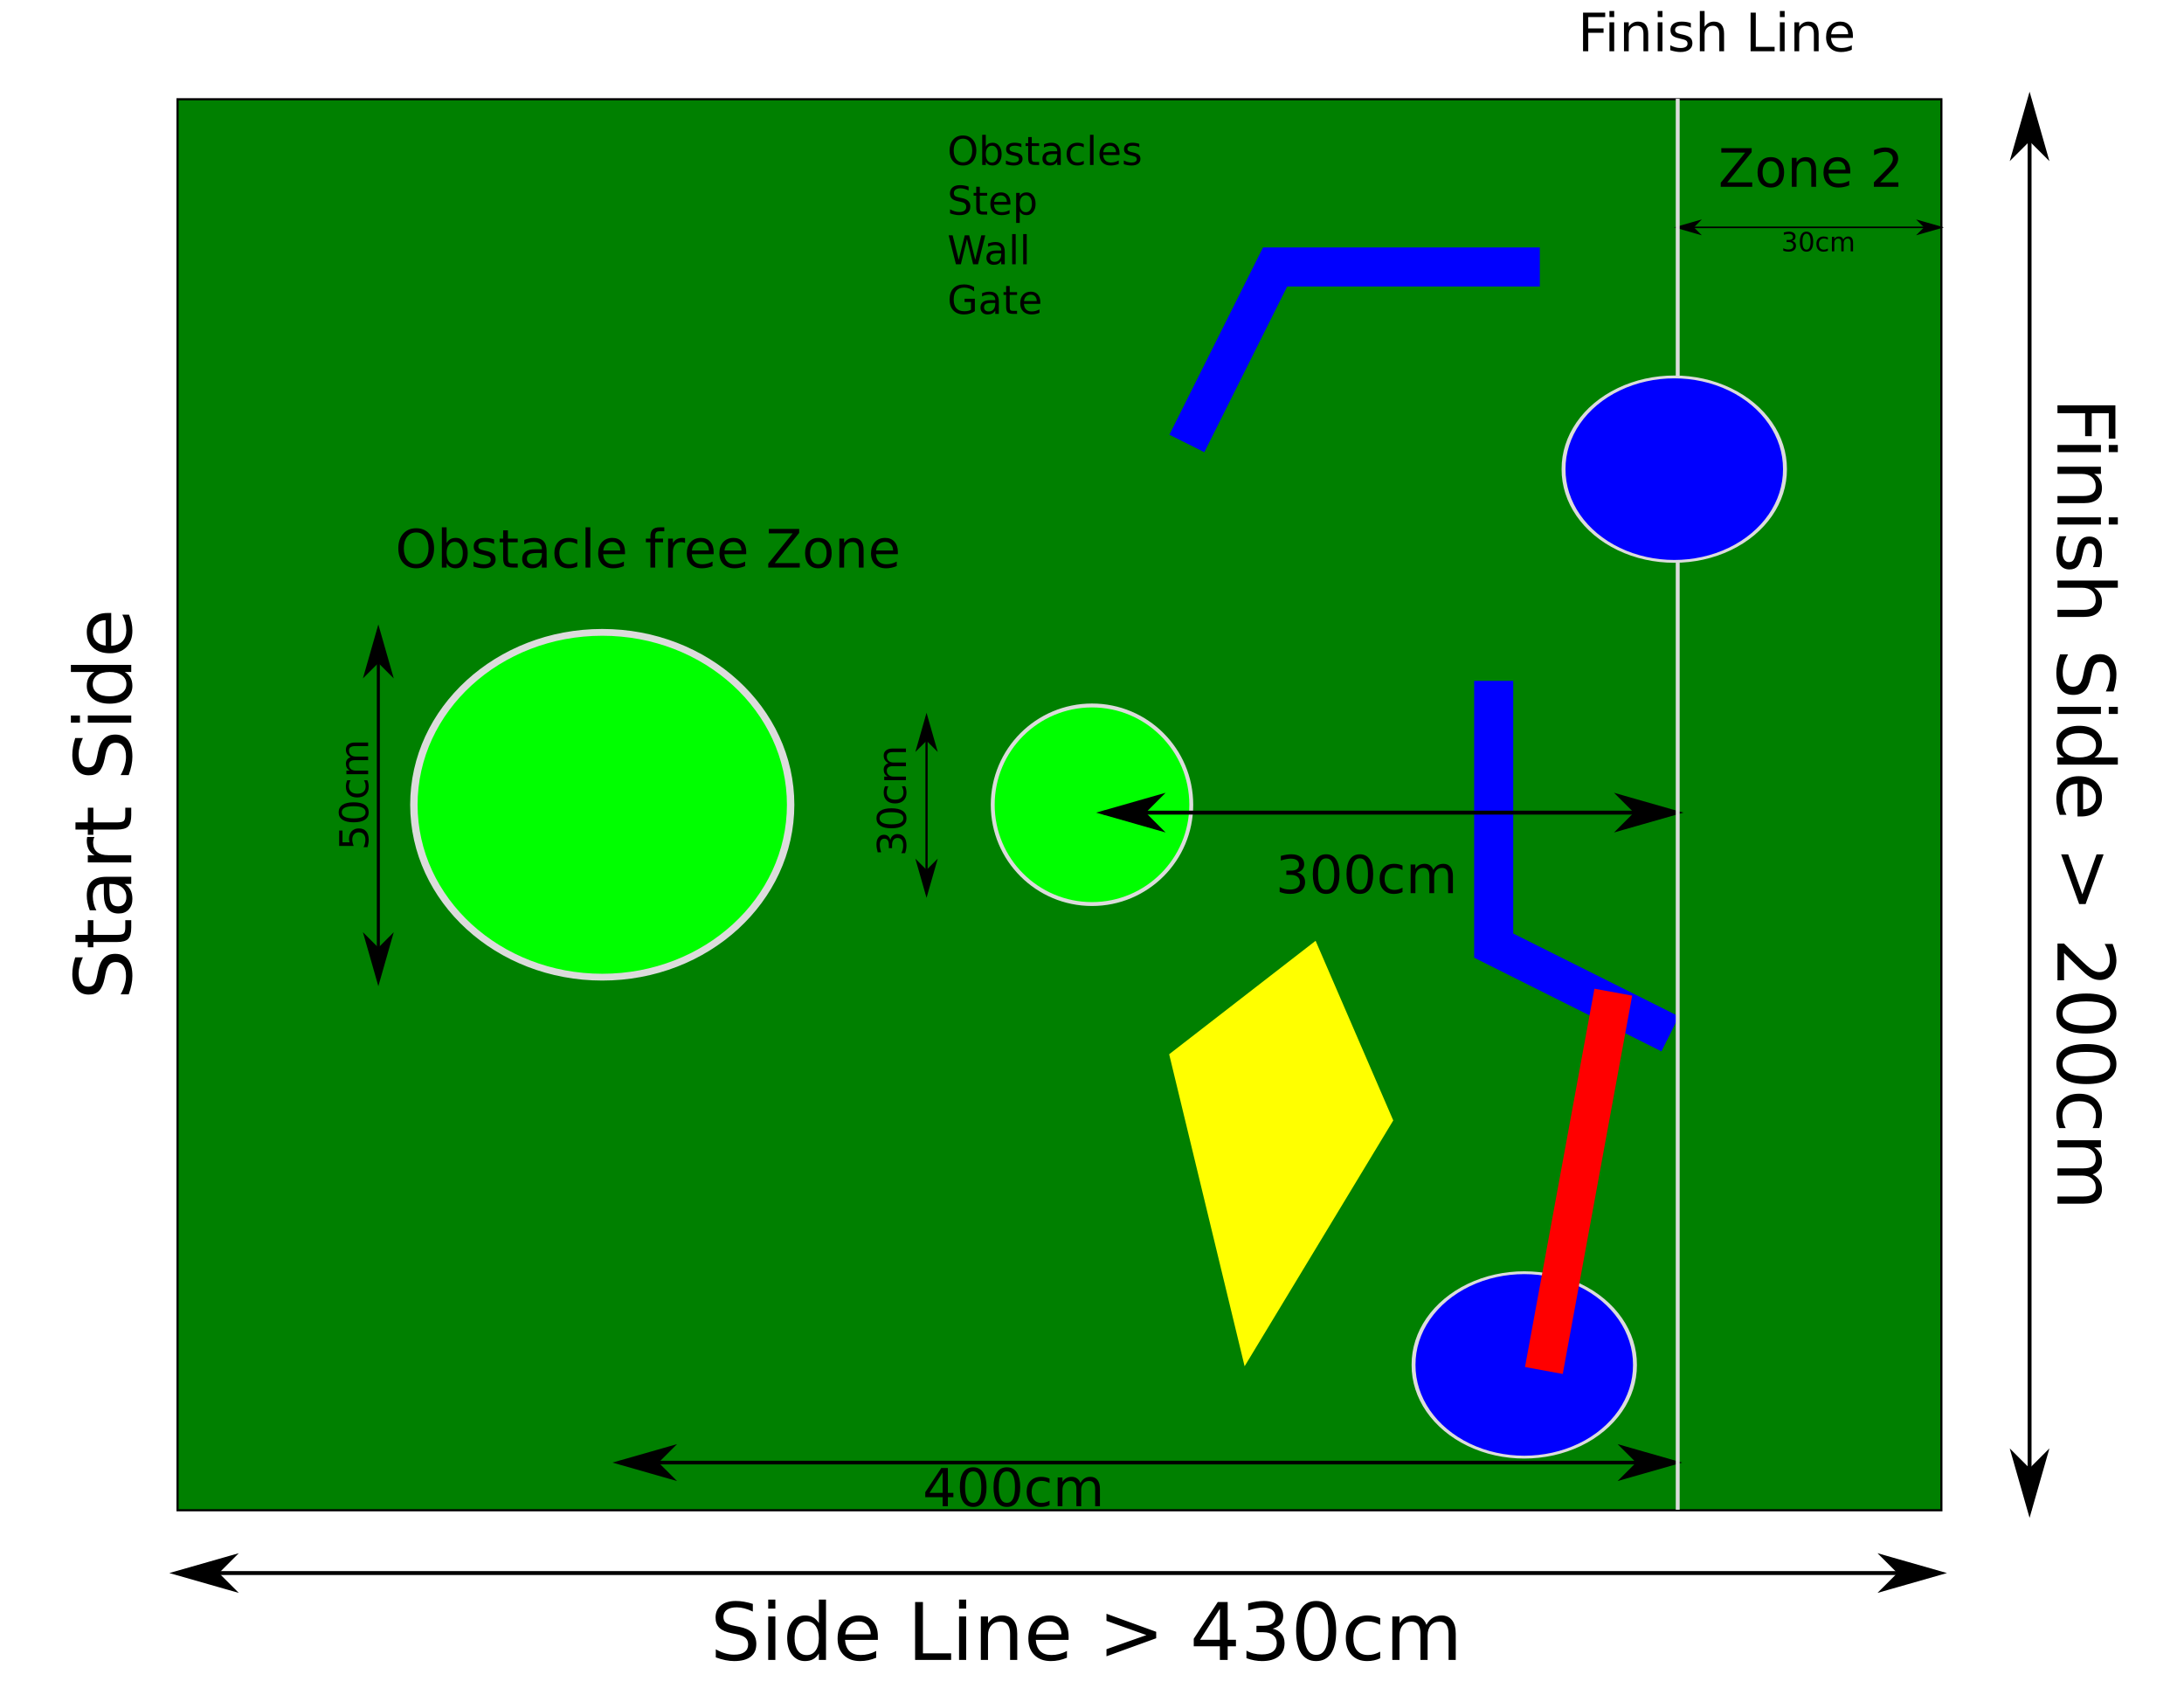
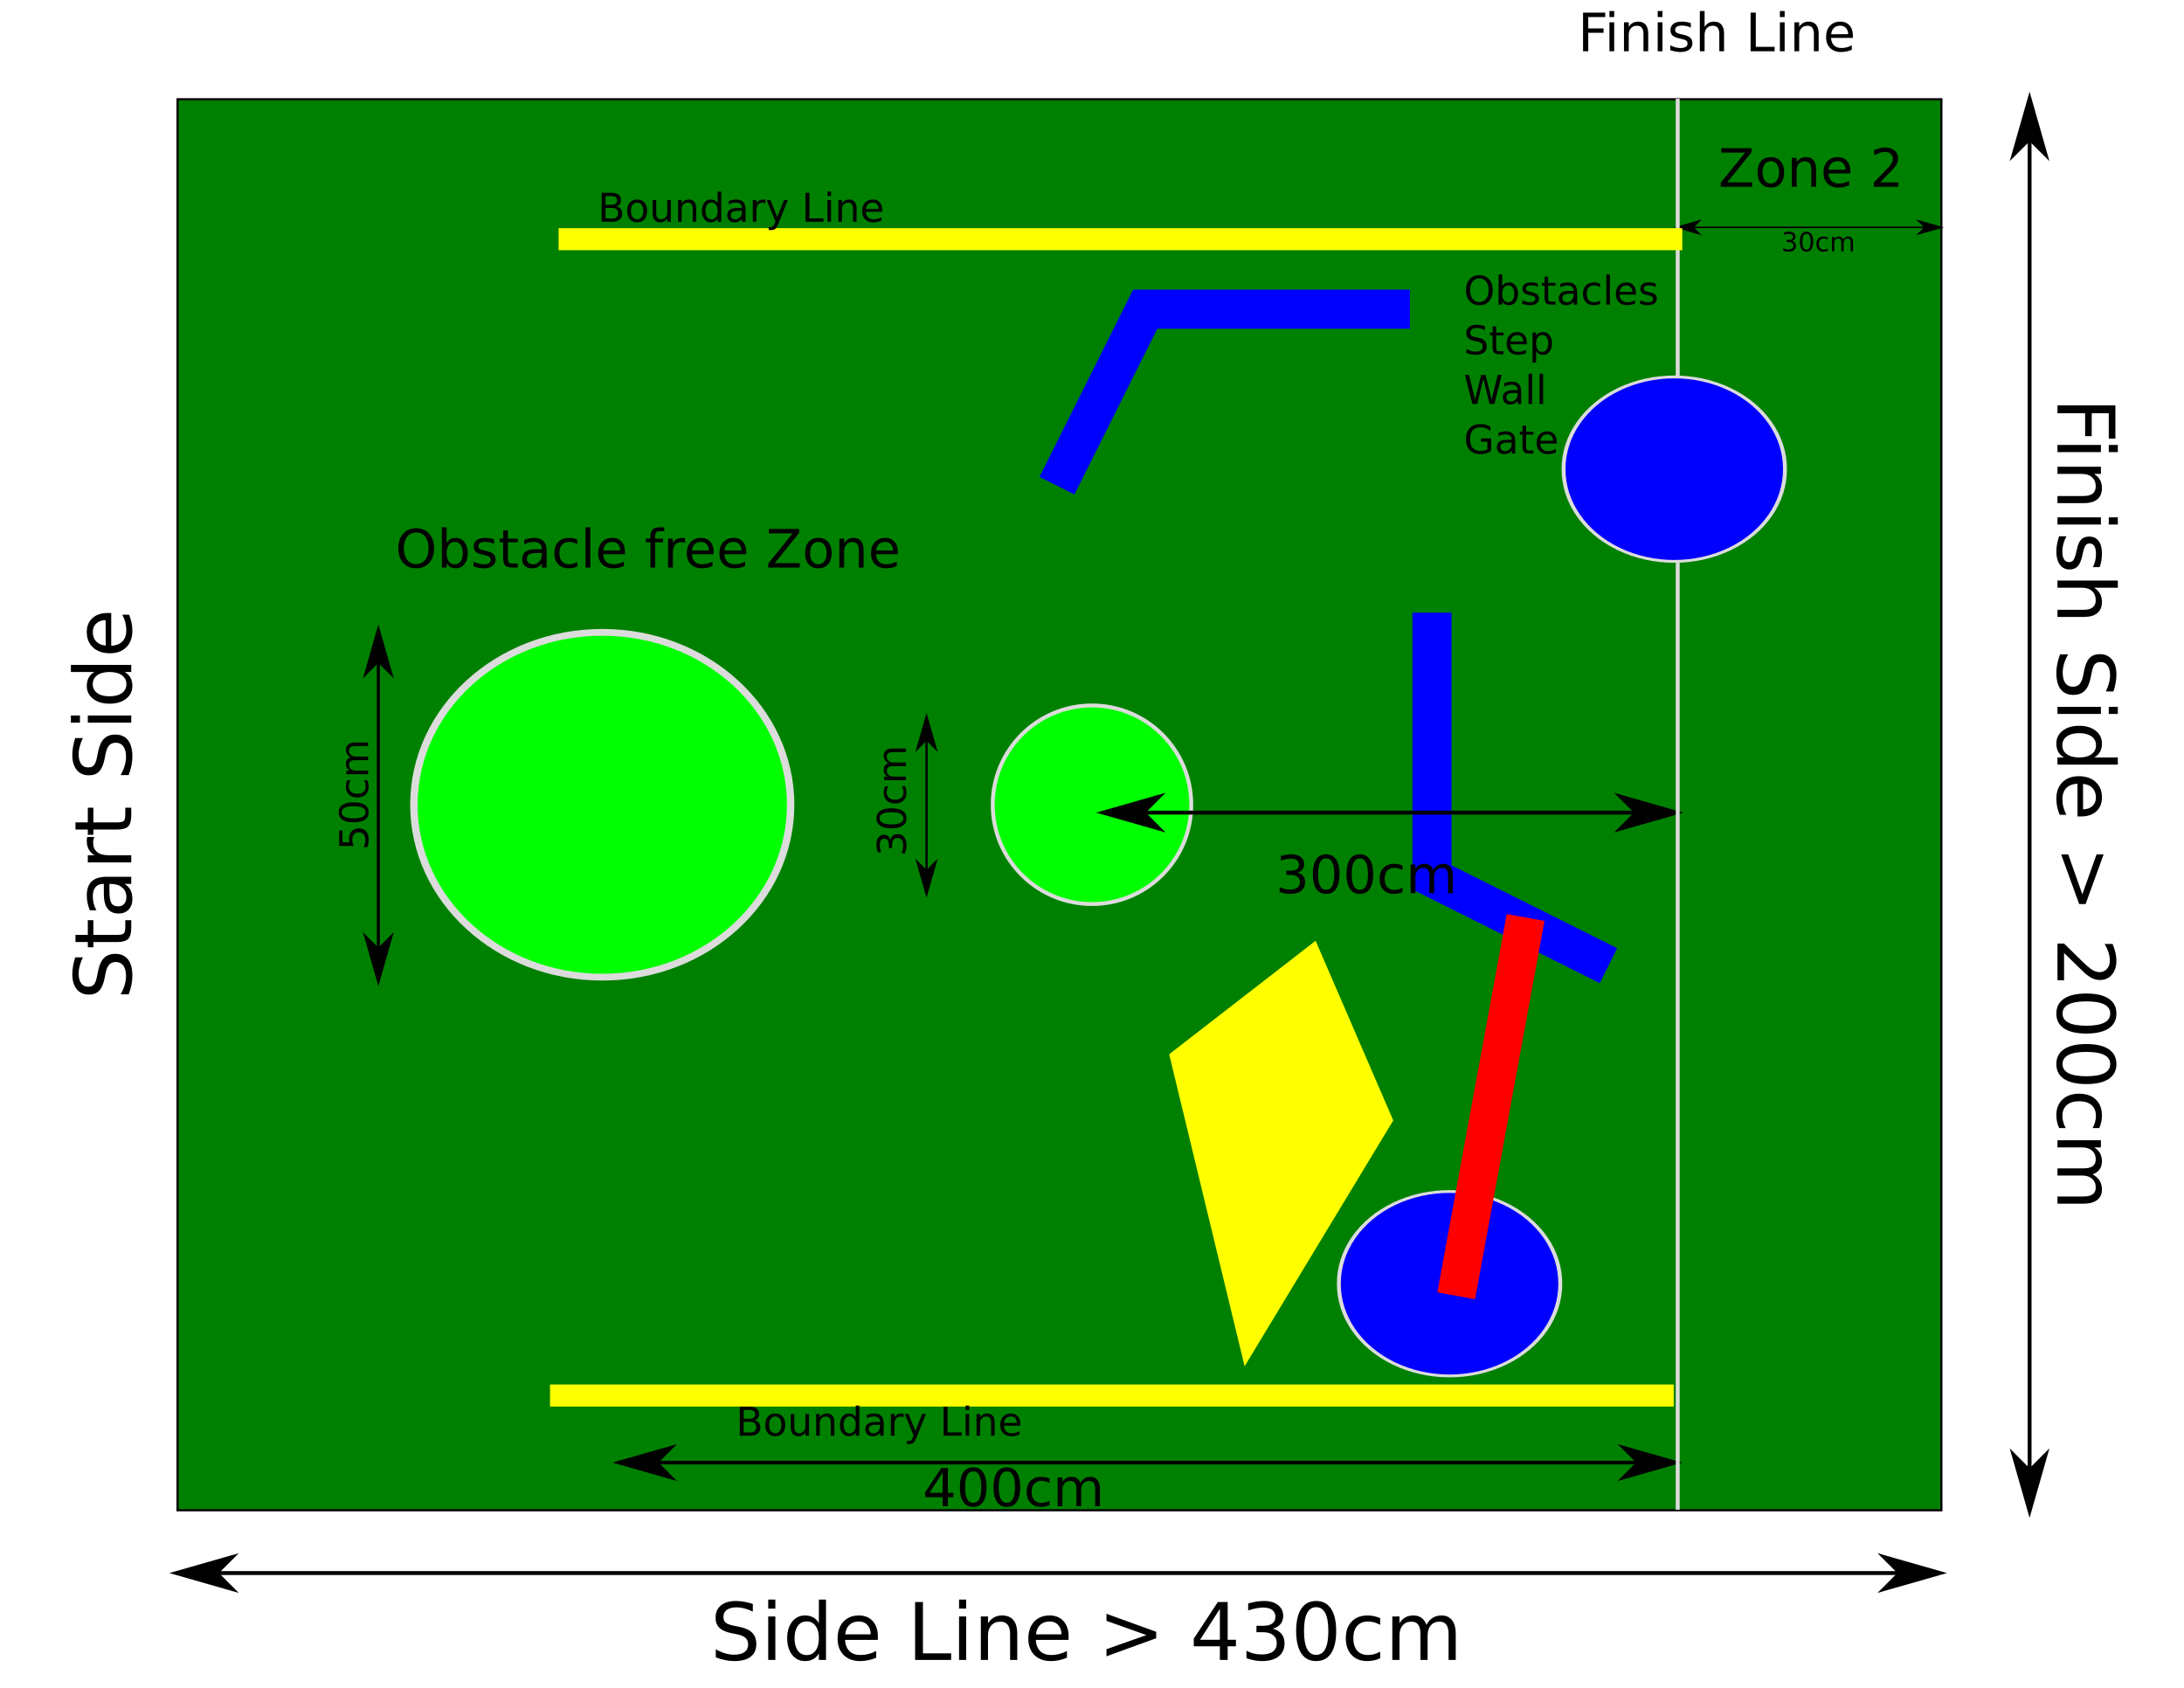
<svg xmlns="http://www.w3.org/2000/svg" width="990" height="765" id="svg2" version="1.0">
  <defs id="defs4">
    <marker orient="auto" refY="0.0" refX="0.0" id="Arrow1Lend" style="overflow:visible;">
      <path id="path3829" d="M 0.0,0.0 L 5.0,-5.0 L -12.5,0.0 L 5.0,5.0 L 0.0,0.0 z " style="fill-rule:evenodd;stroke:#000000;stroke-width:1.0pt;marker-start:none;" transform="scale(0.8) rotate(180) translate(12.5,0)" />
    </marker>
    <marker orient="auto" refY="0.0" refX="0.0" id="Arrow1Lstart" style="overflow:visible">
      <path id="path3832" d="M 0.0,0.0 L 5.0,-5.0 L -12.5,0.0 L 5.0,5.0 L 0.0,0.0 z " style="fill-rule:evenodd;stroke:#000000;stroke-width:1.0pt;marker-start:none" transform="scale(0.8) translate(12.5,0)" />
    </marker>
  </defs>
  <g id="layer1">
    <rect style="fill:green;fill-opacity:1;fill-rule:evenodd;stroke:black;stroke-width:0.967;stroke-linecap:butt;stroke-linejoin:miter;stroke-miterlimit:4;stroke-dasharray:none;stroke-opacity:1" id="rect1872" width="799.534" height="639.534" x="80.484" y="44.982" />
    <text xml:space="preserve" style="font-size:36px;font-style:normal;font-variant:normal;font-weight:normal;font-stretch:normal;text-align:start;line-height:125%;writing-mode:lr-tb;text-anchor:start;fill:#000000;fill-opacity:1;stroke:none;stroke-width:1px;stroke-linecap:butt;stroke-linejoin:miter;stroke-opacity:1;font-family:Bitstream Vera Sans" x="180.197" y="-932.648" id="text2768" transform="matrix(0,1,-1,0,0,0)">
      <tspan id="tspan2770" x="180.197" y="-932.648">Finish Side &gt; 200cm</tspan>
    </text>
    <path style="fill:none;fill-rule:evenodd;stroke:black;stroke-width:1.772;stroke-linecap:butt;stroke-linejoin:miter;marker-start:url(#Arrow1Lstart);marker-end:url(#Arrow1Lend);stroke-opacity:1;stroke-miterlimit:4;stroke-dasharray:none" d="M 920,44.986 L 920,103.296 L 920,684.514" id="path2772" />
    <path style="fill:none;fill-rule:evenodd;stroke:black;stroke-width:1.772;stroke-linecap:butt;stroke-linejoin:miter;marker-start:url(#Arrow1Lstart);marker-end:url(#Arrow1Lend);stroke-miterlimit:4;stroke-dasharray:none;stroke-opacity:1" d="M 879.114,712.972 L 806.271,712.972 L 80.193,712.972" id="path3843" />
    <text xml:space="preserve" style="font-size:36px;font-style:normal;font-variant:normal;font-weight:normal;font-stretch:normal;text-align:start;line-height:125%;writing-mode:lr-tb;text-anchor:start;fill:#000000;fill-opacity:1;stroke:none;stroke-width:1px;stroke-linecap:butt;stroke-linejoin:miter;stroke-opacity:1;font-family:Bitstream Vera Sans" x="321.99" y="752.352" id="text3845">
      <tspan id="tspan3847" x="321.99" y="752.352">Side Line &gt; 430cm</tspan>
    </text>
    <rect style="fill:none;fill-opacity:1" id="rect3849" width="118.624" height="638.547" x="760" y="45" />
    <text xml:space="preserve" style="font-size:24px;font-style:normal;font-variant:normal;font-weight:normal;font-stretch:normal;text-align:start;line-height:125%;writing-mode:lr-tb;text-anchor:start;fill:black;fill-opacity:1;stroke:none;stroke-width:1px;stroke-linecap:butt;stroke-linejoin:miter;stroke-opacity:1;font-family:Bitstream Vera Sans" x="778.922" y="84.66" id="text3851">
      <tspan id="tspan3853" x="778.922" y="84.66">Zone 2</tspan>
    </text>
    <path style="fill:none;fill-rule:evenodd;stroke:black;stroke-width:0.709;stroke-linecap:butt;stroke-linejoin:miter;marker-start:url(#Arrow1Lstart);marker-end:url(#Arrow1Lend);stroke-opacity:1;stroke-miterlimit:4;stroke-dasharray:none" d="M 879.783,103.05 L 868.882,103.05 L 760.217,103.05" id="path3855" />
    <text xml:space="preserve" style="font-size:12px;font-style:normal;font-weight:normal;fill:black;fill-opacity:1;stroke:none;stroke-width:1px;stroke-linecap:butt;stroke-linejoin:miter;stroke-opacity:1;font-family:Bitstream Vera Sans" x="807.439" y="113.906" id="text3857">
      <tspan id="tspan3859" x="807.439" y="113.906">30cm</tspan>
    </text>
    <rect style="fill:none;fill-opacity:1" id="rect3861" width="118.624" height="638.547" x="81.376" y="45" />
    <rect style="fill:none;fill-opacity:1" id="rect3863" width="300" height="338.547" x="200" y="45" />
    <text xml:space="preserve" style="font-size:24px;font-style:normal;font-variant:normal;font-weight:normal;font-stretch:normal;text-align:start;line-height:125%;writing-mode:lr-tb;text-anchor:start;fill:black;fill-opacity:1;stroke:none;stroke-width:1px;stroke-linecap:butt;stroke-linejoin:miter;stroke-opacity:1;font-family:Bitstream Vera Sans" x="179.215" y="257.234" id="text3865">
      <tspan id="tspan3867" x="179.215" y="257.234">Obstacle free Zone</tspan>
    </text>
    <path style="fill:none;fill-rule:evenodd;stroke:black;stroke-width:1.647;stroke-linecap:butt;stroke-linejoin:miter;marker-start:url(#Arrow1Lstart);marker-end:url(#Arrow1Lend);stroke-miterlimit:4;stroke-dasharray:none;stroke-opacity:1" d="M 759.342,662.902 L 715.713,662.902 L 280.823,662.902" id="path3875" />
    <text xml:space="preserve" style="font-size:23.872px;font-style:normal;font-variant:normal;font-weight:normal;font-stretch:normal;text-align:start;line-height:125%;writing-mode:lr-tb;text-anchor:start;fill:#000000;fill-opacity:1;stroke:none;stroke-width:1px;stroke-linecap:butt;stroke-linejoin:miter;stroke-opacity:1;font-family:Bitstream Vera Sans" x="416.016" y="686.32" id="text3877" transform="scale(1.005354,0.994675)">
      <tspan id="tspan3879" x="416.016" y="686.32">400cm</tspan>
    </text>
    <path style="fill:lime;fill-opacity:1;stroke:#dcdcdc;stroke-width:1.772;stroke-miterlimit:4;stroke-dasharray:none;stroke-opacity:1" id="path1915" d="M 540 351 A 45 45 0 1 1  450,351 A 45 45 0 1 1  540 351 z" transform="translate(0,13.75)" />
-     <path style="fill:none;fill-rule:evenodd;stroke:blue;stroke-width:17.717;stroke-linecap:butt;stroke-linejoin:miter;stroke-miterlimit:4;stroke-dasharray:none;stroke-opacity:1" d="M 698,121 L 578,121 L 538,201" id="path2826" />
-     <path style="fill:none;fill-rule:evenodd;stroke:blue;stroke-width:17.717;stroke-linecap:butt;stroke-linejoin:miter;stroke-miterlimit:4;stroke-dasharray:none;stroke-opacity:1" d="M 677.086,308.595 L 677.086,428.595 L 757.086,468.595" id="path2832" />
+     <path style="fill:none;stroke:#0000ff;stroke-width:17.717;stroke-linecap:butt;stroke-linejoin:miter;stroke-miterlimit:4;stroke-opacity:1;stroke-dasharray:none" d="m 639.113,140.138 -120,0 -40,80" id="path2826" />
+     <path style="fill:none;stroke:#0000ff;stroke-width:17.717;stroke-linecap:butt;stroke-linejoin:miter;stroke-miterlimit:4;stroke-opacity:1;stroke-dasharray:none" d="m 649.115,277.68 0,120 80,40" id="path2832" />
    <g id="g1910" transform="translate(0,60.15677)">
      <path id="path3881" d="M 759.684,308.159 L 736.035,308.159 L 500.316,308.159" style="fill:none;fill-rule:evenodd;stroke:black;stroke-width:1.772;stroke-linecap:butt;stroke-linejoin:miter;marker-start:url(#Arrow1Lstart);marker-end:url(#Arrow1Lend);stroke-miterlimit:4;stroke-dasharray:none;stroke-opacity:1" />
      <text transform="scale(1.005354,0.994675)" id="text3883" y="346.509" x="575.163" style="font-size:23.872px;font-style:normal;font-variant:normal;font-weight:normal;font-stretch:normal;text-align:start;line-height:125%;writing-mode:lr-tb;text-anchor:start;fill:#000000;fill-opacity:1;stroke:none;stroke-width:1px;stroke-linecap:butt;stroke-linejoin:miter;stroke-opacity:1;font-family:Bitstream Vera Sans" xml:space="preserve">
        <tspan y="346.509" x="575.163" id="tspan3885">300cm</tspan>
      </text>
    </g>
    <text xml:space="preserve" style="font-size:36px;font-style:normal;font-variant:normal;font-weight:normal;font-stretch:normal;text-align:start;line-height:125%;writing-mode:lr-tb;text-anchor:start;fill:black;fill-opacity:1;stroke:none;stroke-width:1px;stroke-linecap:butt;stroke-linejoin:miter;stroke-opacity:1;font-family:Bitstream Vera Sans" x="-453.166" y="59.49" id="text3891" transform="matrix(0,-1,1,0,0,0)">
      <tspan id="tspan3893" x="-453.166" y="59.49">Start Side</tspan>
    </text>
    <path style="fill:#ccc;fill-rule:evenodd;stroke:#dcdcdc;stroke-width:1.772;stroke-linecap:butt;stroke-linejoin:miter;marker-start:none;marker-end:none;stroke-miterlimit:4;stroke-dasharray:none;stroke-opacity:1;marker-mid:none" d="M 760.5,44.736 L 760.5,103.046 L 760.5,684.264" id="path2788" />
    <text xml:space="preserve" style="font-size:24px;font-style:normal;font-variant:normal;font-weight:normal;font-stretch:normal;text-align:start;line-height:125%;writing-mode:lr-tb;text-anchor:start;fill:black;fill-opacity:1;stroke:none;stroke-width:1px;stroke-linecap:butt;stroke-linejoin:miter;stroke-opacity:1;font-family:Bitstream Vera Sans" x="715.23" y="23.234" id="text5445">
      <tspan id="tspan5447" x="715.23" y="23.234">Finish Line</tspan>
    </text>
    <path style="fill:lime;fill-opacity:1;stroke:#dcdcdc;stroke-width:1.772;stroke-miterlimit:4;stroke-dasharray:none;stroke-opacity:1" id="path1917" d="M 540 351 A 45 45 0 1 1  450,351 A 45 45 0 1 1  540 351 z" transform="matrix(1.8976,0,0,1.736489,-666.312,-244.7576)" />
    <path style="fill:none;fill-rule:evenodd;stroke:black;stroke-width:1px;stroke-linecap:butt;stroke-linejoin:miter;stroke-opacity:1;marker-start:url(#Arrow1Lstart);marker-end:url(#Arrow1Lend)" d="M 420,325 L 420,405" id="path1919" />
    <text xml:space="preserve" style="font-size:18px;font-style:normal;font-variant:normal;font-weight:normal;font-stretch:normal;text-align:start;line-height:125%;writing-mode:lr-tb;text-anchor:start;fill:black;fill-opacity:1;stroke:none;stroke-width:1px;stroke-linecap:butt;stroke-linejoin:miter;stroke-opacity:1;font-family:Bitstream Vera Sans" x="-388.054" y="410.658" id="text2808" transform="matrix(0,-1,1,0,0,0)">
      <tspan id="tspan2810" x="-388.054" y="410.658">30cm</tspan>
    </text>
    <path style="fill:none;fill-rule:evenodd;stroke:black;stroke-width:1.377px;stroke-linecap:butt;stroke-linejoin:miter;marker-start:url(#Arrow1Lstart);marker-end:url(#Arrow1Lend);stroke-opacity:1" d="M 171.5,285.689 L 171.5,444.311" id="path2812" />
    <text xml:space="preserve" style="font-size:18px;font-style:normal;font-variant:normal;font-weight:normal;font-stretch:normal;text-align:start;line-height:125%;writing-mode:lr-tb;text-anchor:start;fill:black;fill-opacity:1;stroke:none;stroke-width:1px;stroke-linecap:butt;stroke-linejoin:miter;stroke-opacity:1;font-family:Bitstream Vera Sans" x="-385.342" y="166.871" id="text2814" transform="matrix(0,-1,1,0,0,0)">
      <tspan id="tspan2816" x="-385.342" y="166.871">50cm</tspan>
    </text>
    <path style="fill:blue;fill-opacity:1;stroke:#dcdcdc;stroke-width:1.772;stroke-miterlimit:4;stroke-dasharray:none;stroke-opacity:1" id="path2818" d="M 640.393 258.574 A 50.054 57.415 0 1 1  540.286,258.574 A 50.054 57.415 0 1 1  640.393 258.574 z" transform="matrix(1.002612,0,0,0.724694,167.0582,25.24976)" />
-     <text xml:space="preserve" style="font-size:18px;font-style:normal;font-variant:normal;font-weight:normal;font-stretch:normal;text-align:start;line-height:125%;writing-mode:lr-tb;text-anchor:start;fill:black;fill-opacity:1;stroke:none;stroke-width:1px;stroke-linecap:butt;stroke-linejoin:miter;stroke-opacity:1;font-family:Bitstream Vera Sans" x="429.424" y="74.772" id="text2822">
-       <tspan id="tspan2824" x="429.424" y="74.772">Obstacles</tspan>
-       <tspan x="429.424" y="97.272" id="tspan2836">Step </tspan>
-       <tspan x="429.424" y="119.772" id="tspan2838">Wall</tspan>
-       <tspan x="429.424" y="142.272" id="tspan2840">Gate</tspan>
+     <text xml:space="preserve" style="font-size:18px;font-style:normal;font-variant:normal;font-weight:normal;font-stretch:normal;text-align:start;line-height:125%;writing-mode:lr-tb;text-anchor:start;fill:#000000;fill-opacity:1;stroke:none;font-family:Bitstream Vera Sans" x="663.499" y="138.075" id="text2822">
+       <tspan id="tspan2824" x="663.499" y="138.075">Obstacles</tspan>
+       <tspan x="663.499" y="160.575" id="tspan2836">Step </tspan>
+       <tspan x="663.499" y="183.075" id="tspan2838">Wall</tspan>
+       <tspan x="663.499" y="205.575" id="tspan2840">Gate</tspan>
    </text>
-     <path style="fill:blue;fill-opacity:1;stroke:#dcdcdc;stroke-width:1.772;stroke-miterlimit:4;stroke-dasharray:none;stroke-opacity:1" id="path2830" d="M 640.393 258.574 A 50.054 57.415 0 1 1  540.286,258.574 A 50.054 57.415 0 1 1  640.393 258.574 z" transform="matrix(1.002612,0,0,0.724694,99.05821,431.2498)" />
-     <path style="fill:none;fill-rule:evenodd;stroke:red;stroke-width:17.39;stroke-linecap:butt;stroke-linejoin:miter;stroke-miterlimit:4;stroke-dasharray:none;stroke-opacity:1" d="M 699.837,621.163 L 731.305,449.695" id="path2834" />
+     <path style="fill:#0000ff;fill-opacity:1;stroke:#dcdcdc;stroke-width:1.772;stroke-miterlimit:4;stroke-opacity:1;stroke-dasharray:none" id="path2830" d="m 640.393,258.574 a 50.054,57.415 0 1 1 -100.107,0 50.054,57.415 0 1 1 100.107,0 z" transform="matrix(1.002612,0,0,0.724694,65.19835,394.4456)" />
+     <path style="fill:none;stroke:#ff0000;stroke-width:17.39;stroke-linecap:butt;stroke-linejoin:miter;stroke-miterlimit:4;stroke-opacity:1;stroke-dasharray:none" d="M 660.088,587.303 691.556,415.835" id="path2834" />
    <path style="fill:#ffff00;fill-rule:evenodd;stroke:none;stroke-width:1px;stroke-linecap:butt;stroke-linejoin:miter;stroke-opacity:1" d="M 564.176,619.255 L 529.98,477.829 L 596.359,426.401 L 631.56,507.829 L 564.176,619.255 z" id="path2432" />
+     <path style="fill:none;stroke:#fcff00;stroke-width:10;stroke-linecap:butt;stroke-linejoin:miter;stroke-opacity:1;stroke-miterlimit:4;stroke-dasharray:none" d="m 253.213,108.413 509.37,0" id="path3650" />
+     <path style="fill:none;stroke:#fcff00;stroke-width:10;stroke-linecap:butt;stroke-linejoin:miter;stroke-miterlimit:4;stroke-opacity:1;stroke-dasharray:none" d="m 249.324,632.505 509.37,0" id="path3650-7" />
+     <text xml:space="preserve" style="font-size:18px;font-style:normal;font-variant:normal;font-weight:normal;font-stretch:normal;text-align:start;line-height:125%;writing-mode:lr-tb;text-anchor:start;fill:#000000;fill-opacity:1;stroke:none;font-family:Bitstream Vera Sans" x="270.962" y="100.512" id="text2822-7">
+       <tspan x="270.962" y="100.512" id="tspan2840-8">Boundary Line</tspan>
+     </text>
+     <text xml:space="preserve" style="font-size:18px;font-style:normal;font-variant:normal;font-weight:normal;font-stretch:normal;text-align:start;line-height:125%;writing-mode:lr-tb;text-anchor:start;fill:#000000;fill-opacity:1;stroke:none;font-family:Bitstream Vera Sans" x="333.567" y="650.72" id="text2822-7-4">
+       <tspan x="333.567" y="650.72" id="tspan2840-8-9">Boundary Line</tspan>
+     </text>
  </g>
</svg>
